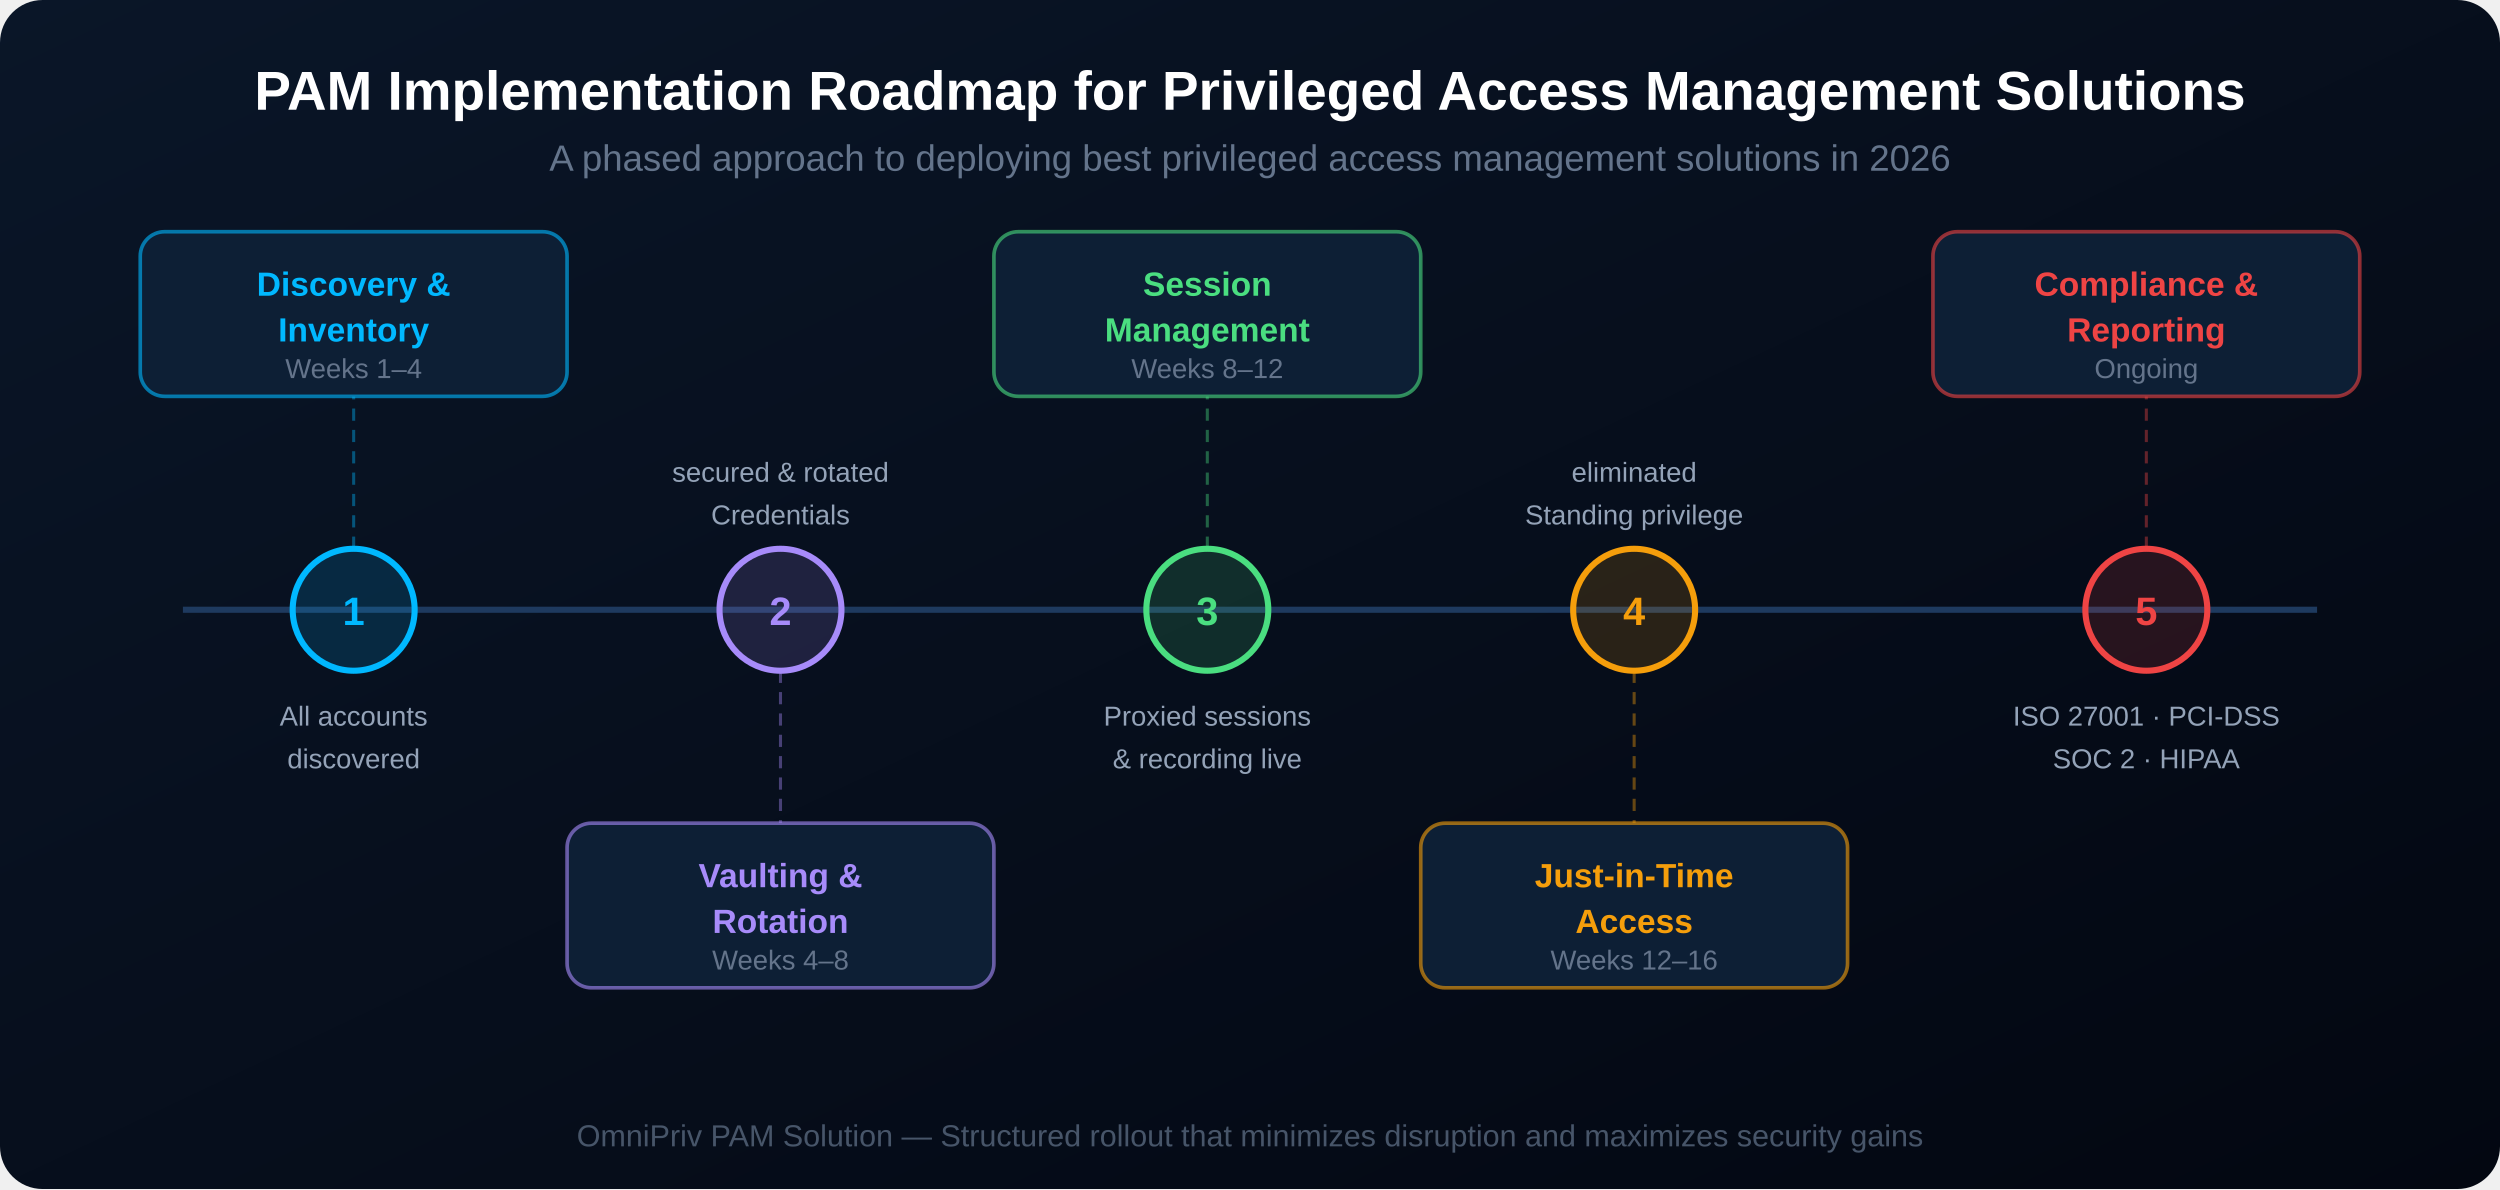
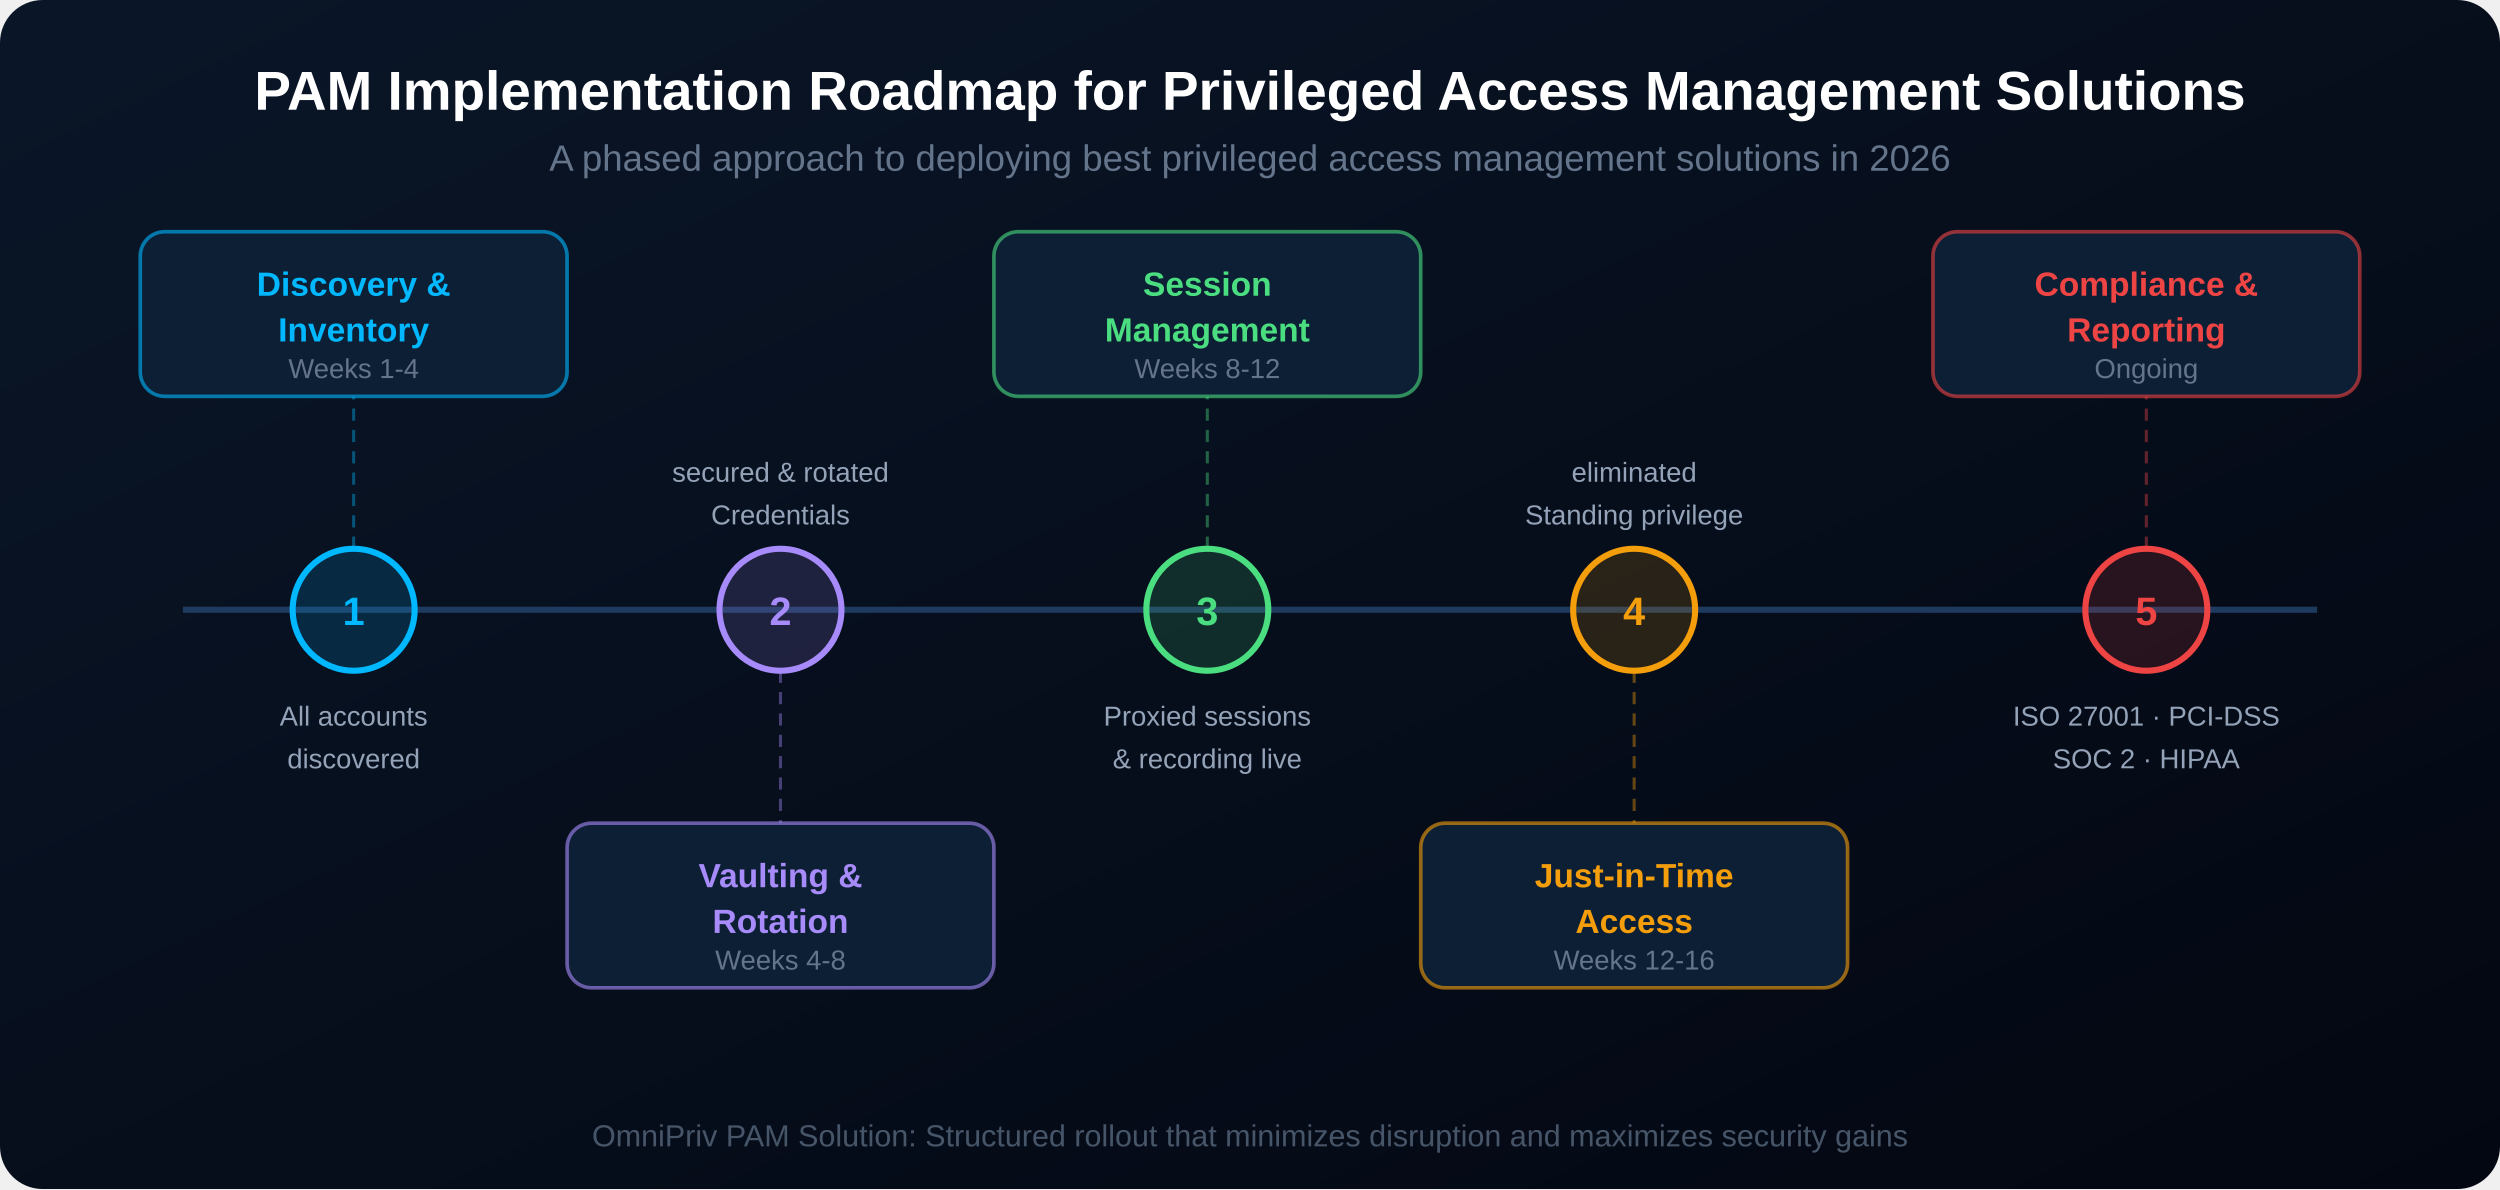
<svg xmlns="http://www.w3.org/2000/svg" viewBox="0 0 820 390" width="820" height="390">
  <defs>
    <linearGradient id="bg-road" x1="0%" y1="0%" x2="100%" y2="100%">
      <stop offset="0%" style="stop-color:#0A1628" />
      <stop offset="100%" style="stop-color:#030711" />
    </linearGradient>
    <linearGradient id="bar-grad" x1="0%" y1="0%" x2="100%" y2="0%">
      <stop offset="0%" style="stop-color:#00B8FF;stop-opacity:0.9" />
      <stop offset="100%" style="stop-color:#0066AA;stop-opacity:0.5" />
    </linearGradient>
  </defs>
  <rect width="820" height="390" fill="url(#bg-road)" rx="14" />
  <text x="410" y="36" text-anchor="middle" font-family="-apple-system,BlinkMacSystemFont,'Segoe UI',Arial,sans-serif" font-size="18" font-weight="700" fill="#ffffff">PAM Implementation Roadmap for Privileged Access Management Solutions</text>
  <text x="410" y="56" text-anchor="middle" font-family="Arial,sans-serif" font-size="12" fill="#64748b">A phased approach to deploying best privileged access management solutions in 2026</text>
  <line x1="60" y1="200" x2="760" y2="200" stroke="#1e3a5f" stroke-width="2" />
  <circle cx="116" cy="200" r="20" fill="#00B8FF" fill-opacity="0.15" stroke="#00B8FF" stroke-width="2" />
  <text x="116" y="205" text-anchor="middle" font-family="Arial,sans-serif" font-size="13" font-weight="700" fill="#00B8FF">1</text>
  <line x1="116" y1="180" x2="116" y2="130" stroke="#00B8FF" stroke-width="1" stroke-opacity="0.4" stroke-dasharray="4,3" />
  <rect x="46" y="76" width="140" height="54" rx="8" fill="#0D1F35" stroke="#00B8FF" stroke-width="1.2" stroke-opacity="0.6" />
  <text x="116" y="97" text-anchor="middle" font-family="Arial,sans-serif" font-size="11" font-weight="700" fill="#00B8FF">Discovery &amp;</text>
  <text x="116" y="112" text-anchor="middle" font-family="Arial,sans-serif" font-size="11" font-weight="700" fill="#00B8FF">Inventory</text>
-   <text x="116" y="124" text-anchor="middle" font-family="Arial,sans-serif" font-size="9" fill="#64748b">Weeks 1–4</text>
+   <text x="116" y="124" text-anchor="middle" font-family="Arial,sans-serif" font-size="9" fill="#64748b">Weeks 1-4</text>
  <text x="116" y="238" text-anchor="middle" font-family="Arial,sans-serif" font-size="9" fill="#94a3b8">All accounts</text>
  <text x="116" y="252" text-anchor="middle" font-family="Arial,sans-serif" font-size="9" fill="#94a3b8">discovered</text>
  <circle cx="256" cy="200" r="20" fill="#a78bfa" fill-opacity="0.15" stroke="#a78bfa" stroke-width="2" />
  <text x="256" y="205" text-anchor="middle" font-family="Arial,sans-serif" font-size="13" font-weight="700" fill="#a78bfa">2</text>
  <line x1="256" y1="220" x2="256" y2="270" stroke="#a78bfa" stroke-width="1" stroke-opacity="0.4" stroke-dasharray="4,3" />
  <rect x="186" y="270" width="140" height="54" rx="8" fill="#0D1F35" stroke="#a78bfa" stroke-width="1.2" stroke-opacity="0.6" />
  <text x="256" y="291" text-anchor="middle" font-family="Arial,sans-serif" font-size="11" font-weight="700" fill="#a78bfa">Vaulting &amp;</text>
  <text x="256" y="306" text-anchor="middle" font-family="Arial,sans-serif" font-size="11" font-weight="700" fill="#a78bfa">Rotation</text>
-   <text x="256" y="318" text-anchor="middle" font-family="Arial,sans-serif" font-size="9" fill="#64748b">Weeks 4–8</text>
+   <text x="256" y="318" text-anchor="middle" font-family="Arial,sans-serif" font-size="9" fill="#64748b">Weeks 4-8</text>
  <text x="256" y="172" text-anchor="middle" font-family="Arial,sans-serif" font-size="9" fill="#94a3b8">Credentials</text>
  <text x="256" y="158" text-anchor="middle" font-family="Arial,sans-serif" font-size="9" fill="#94a3b8">secured &amp; rotated</text>
  <circle cx="396" cy="200" r="20" fill="#4ade80" fill-opacity="0.15" stroke="#4ade80" stroke-width="2" />
  <text x="396" y="205" text-anchor="middle" font-family="Arial,sans-serif" font-size="13" font-weight="700" fill="#4ade80">3</text>
  <line x1="396" y1="180" x2="396" y2="130" stroke="#4ade80" stroke-width="1" stroke-opacity="0.4" stroke-dasharray="4,3" />
  <rect x="326" y="76" width="140" height="54" rx="8" fill="#0D1F35" stroke="#4ade80" stroke-width="1.2" stroke-opacity="0.6" />
  <text x="396" y="97" text-anchor="middle" font-family="Arial,sans-serif" font-size="11" font-weight="700" fill="#4ade80">Session</text>
  <text x="396" y="112" text-anchor="middle" font-family="Arial,sans-serif" font-size="11" font-weight="700" fill="#4ade80">Management</text>
-   <text x="396" y="124" text-anchor="middle" font-family="Arial,sans-serif" font-size="9" fill="#64748b">Weeks 8–12</text>
+   <text x="396" y="124" text-anchor="middle" font-family="Arial,sans-serif" font-size="9" fill="#64748b">Weeks 8-12</text>
  <text x="396" y="238" text-anchor="middle" font-family="Arial,sans-serif" font-size="9" fill="#94a3b8">Proxied sessions</text>
  <text x="396" y="252" text-anchor="middle" font-family="Arial,sans-serif" font-size="9" fill="#94a3b8">&amp; recording live</text>
  <circle cx="536" cy="200" r="20" fill="#f59e0b" fill-opacity="0.15" stroke="#f59e0b" stroke-width="2" />
  <text x="536" y="205" text-anchor="middle" font-family="Arial,sans-serif" font-size="13" font-weight="700" fill="#f59e0b">4</text>
  <line x1="536" y1="220" x2="536" y2="270" stroke="#f59e0b" stroke-width="1" stroke-opacity="0.4" stroke-dasharray="4,3" />
  <rect x="466" y="270" width="140" height="54" rx="8" fill="#0D1F35" stroke="#f59e0b" stroke-width="1.2" stroke-opacity="0.6" />
  <text x="536" y="291" text-anchor="middle" font-family="Arial,sans-serif" font-size="11" font-weight="700" fill="#f59e0b">Just-in-Time</text>
  <text x="536" y="306" text-anchor="middle" font-family="Arial,sans-serif" font-size="11" font-weight="700" fill="#f59e0b">Access</text>
-   <text x="536" y="318" text-anchor="middle" font-family="Arial,sans-serif" font-size="9" fill="#64748b">Weeks 12–16</text>
+   <text x="536" y="318" text-anchor="middle" font-family="Arial,sans-serif" font-size="9" fill="#64748b">Weeks 12-16</text>
  <text x="536" y="172" text-anchor="middle" font-family="Arial,sans-serif" font-size="9" fill="#94a3b8">Standing privilege</text>
  <text x="536" y="158" text-anchor="middle" font-family="Arial,sans-serif" font-size="9" fill="#94a3b8">eliminated</text>
  <circle cx="704" cy="200" r="20" fill="#ef4444" fill-opacity="0.15" stroke="#ef4444" stroke-width="2" />
  <text x="704" y="205" text-anchor="middle" font-family="Arial,sans-serif" font-size="13" font-weight="700" fill="#ef4444">5</text>
  <line x1="704" y1="180" x2="704" y2="130" stroke="#ef4444" stroke-width="1" stroke-opacity="0.4" stroke-dasharray="4,3" />
  <rect x="634" y="76" width="140" height="54" rx="8" fill="#0D1F35" stroke="#ef4444" stroke-width="1.2" stroke-opacity="0.6" />
  <text x="704" y="97" text-anchor="middle" font-family="Arial,sans-serif" font-size="11" font-weight="700" fill="#ef4444">Compliance &amp;</text>
  <text x="704" y="112" text-anchor="middle" font-family="Arial,sans-serif" font-size="11" font-weight="700" fill="#ef4444">Reporting</text>
  <text x="704" y="124" text-anchor="middle" font-family="Arial,sans-serif" font-size="9" fill="#64748b">Ongoing</text>
  <text x="704" y="238" text-anchor="middle" font-family="Arial,sans-serif" font-size="9" fill="#94a3b8">ISO 27001 · PCI-DSS</text>
  <text x="704" y="252" text-anchor="middle" font-family="Arial,sans-serif" font-size="9" fill="#94a3b8">SOC 2 · HIPAA</text>
-   <text x="410" y="376" text-anchor="middle" font-family="Arial,sans-serif" font-size="10" fill="#475569">OmniPriv PAM Solution — Structured rollout that minimizes disruption and maximizes security gains</text>
+   <text x="410" y="376" text-anchor="middle" font-family="Arial,sans-serif" font-size="10" fill="#475569">OmniPriv PAM Solution: Structured rollout that minimizes disruption and maximizes security gains</text>
</svg>
